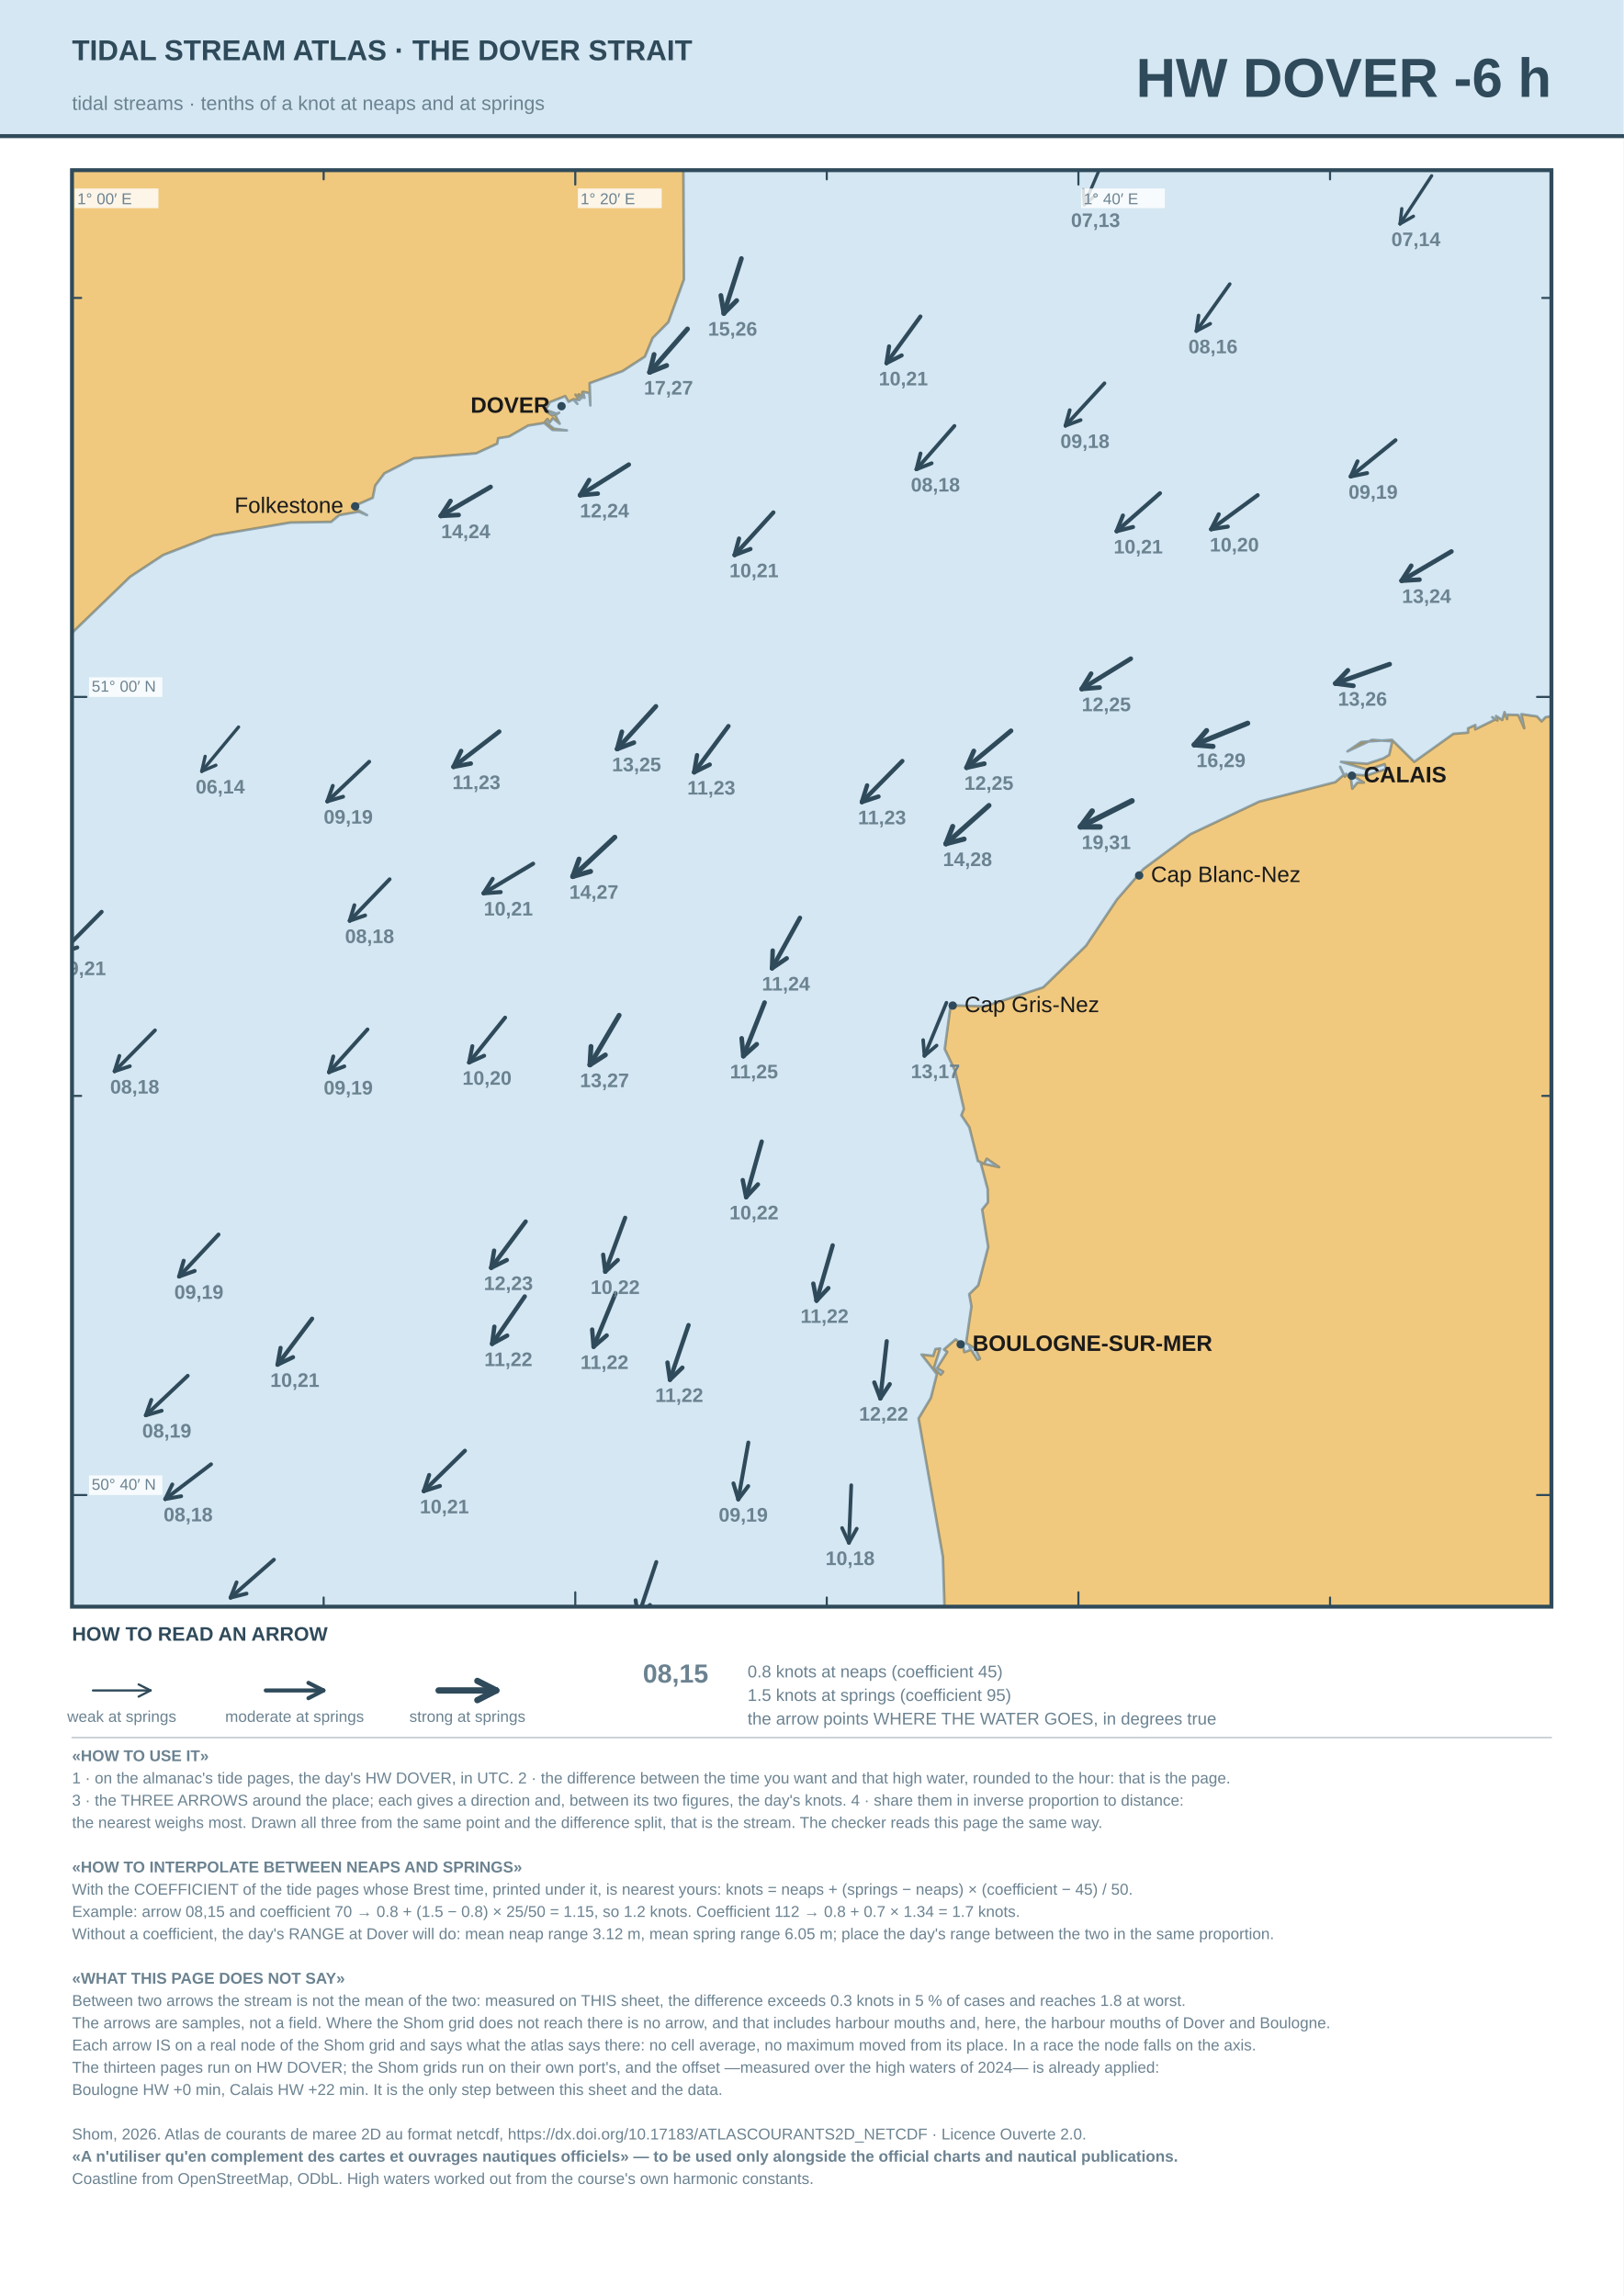
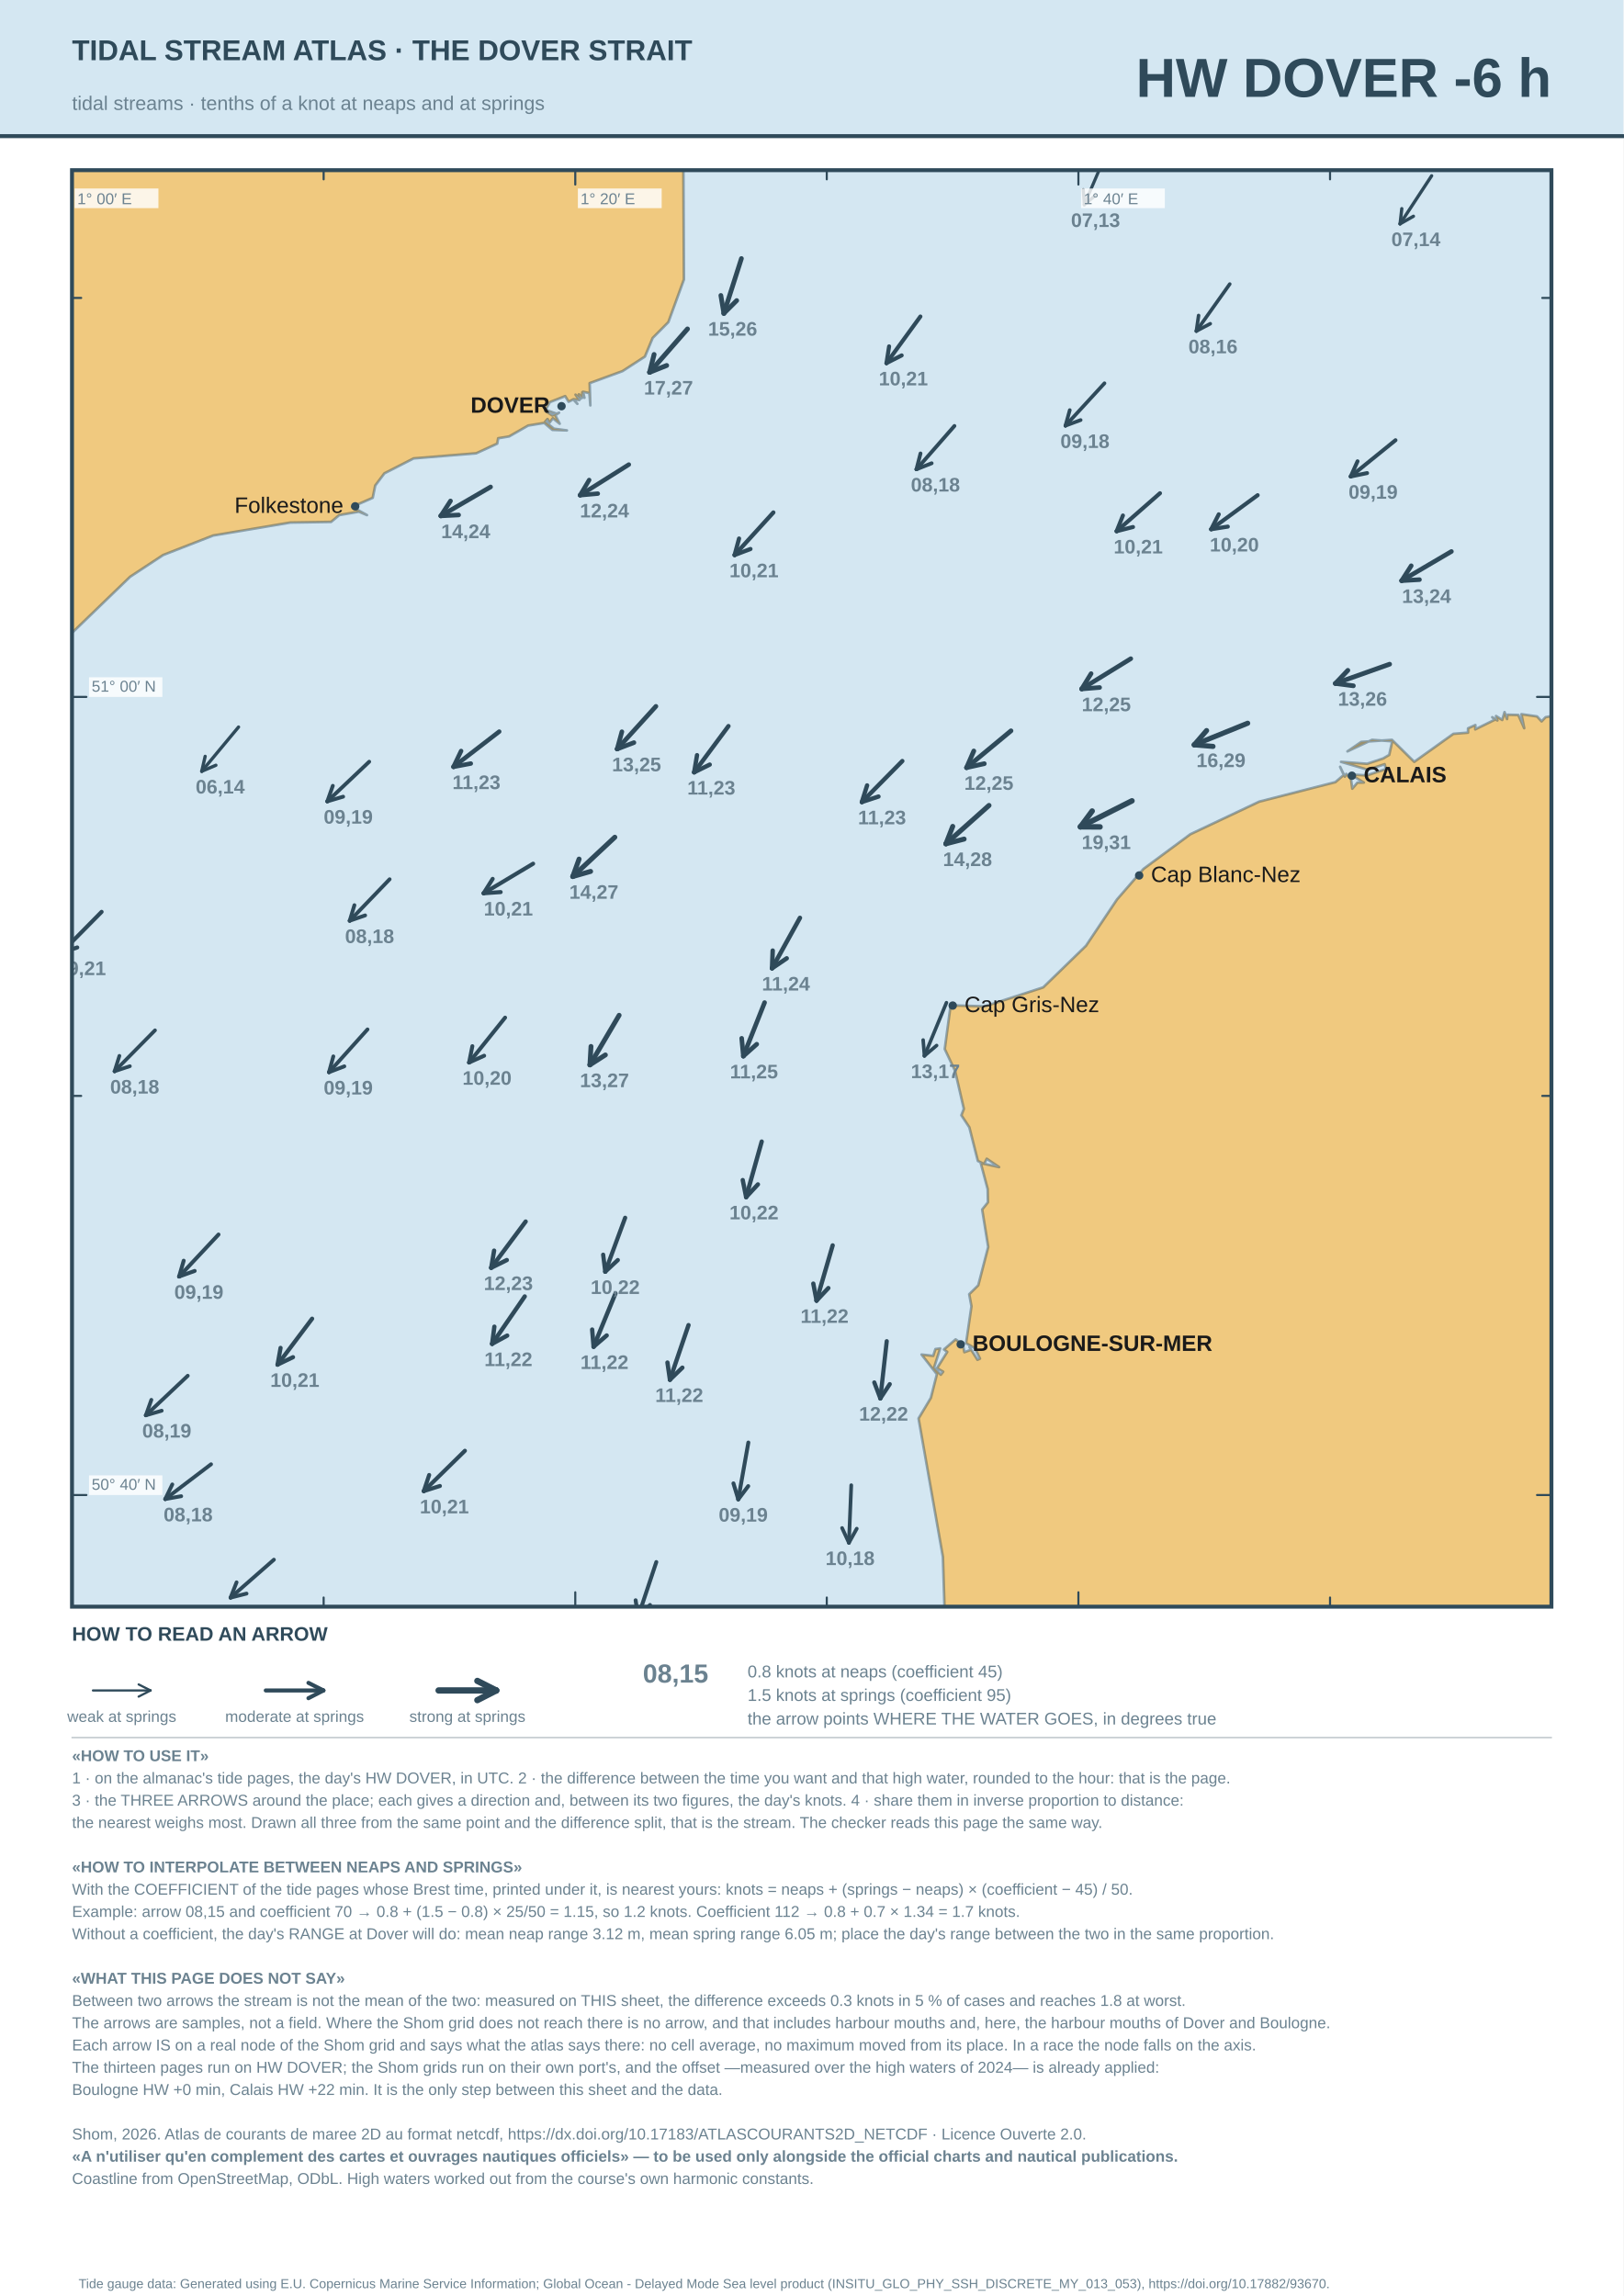
<svg xmlns="http://www.w3.org/2000/svg" width="1240" height="1754" viewBox="0 0 1240 1754">
  <rect x="0.0" y="0.0" width="1240.0" height="1754.0" fill="#FFFFFF" />
  <rect x="0.0" y="0.0" width="1240.0" height="104.0" fill="#D4E7F2" />
  <line x1="0.0" y1="104.0" x2="1240.0" y2="104.0" stroke="#2F4A5A" stroke-width="3.0" stroke-linecap="round" />
  <text x="55.0" y="46.0" font-family="Arial" font-size="22" fill="#2F4A5A" font-weight="bold">TIDAL STREAM ATLAS · THE DOVER STRAIT</text>
  <text x="55.0" y="84.0" font-family="Arial" font-size="15" fill="#6B8290">tidal streams · tenths of a knot at neaps and at springs</text>
  <text x="1185.0" y="74.0" font-family="Arial" font-size="42" fill="#2F4A5A" font-weight="bold" text-anchor="end">HW DOVER   -6 h</text>
  <g transform="translate(0.0,75.0)">
    <clipPath id="marco">
      <rect x="55.0" y="55.0" width="1130.0" height="1097.4" />
    </clipPath>
    <g clip-path="url(#marco)">
      <rect x="55.0" y="55.0" width="1130.0" height="1097.4" fill="#D4E7F2" />
      <polygon points="522.0,55.0 522.4,138.5 510.5,171.1 498.5,183.2 492.6,197.4 475.5,208.5 450.4,217.7 450.9,234.7 450.2,225.3 445.3,224.3 446.4,228.9 444.8,224.6 444.7,228.9 442.2,226.2 443.5,229.6 439.6,226.5 442.5,230.6 438.0,230.0 441.0,233.5 437.9,230.1 434.3,231.9 431.7,227.6 420.0,232.2 416.7,238.1 424.7,240.9 416.3,238.8 421.9,242.4 427.0,240.3 424.1,242.2 427.5,248.7 422.3,244.5 419.7,247.9 418.2,245.1 416.4,247.1 423.1,252.5 433.0,253.8 421.9,253.4 415.7,248.1 403.4,250.1 388.9,258.4 380.5,259.8 379.8,263.9 363.7,271.3 315.9,275.2 293.6,286.6 286.6,295.9 284.7,305.3 268.9,312.2 280.3,318.5 274.1,315.9 259.1,318.5 252.9,323.7 221.7,324.2 162.8,334.1 124.6,349.0 99.4,365.6 55.0,408.5 55.0,55.0" fill="#F0C97F" />
      <polygon points="721.4,1152.4 720.2,1114.4 701.6,1008.6 711.0,992.9 715.6,974.8 703.9,959.8 712.8,960.8 714.5,955.6 718.1,955.1 713.4,969.9 718.6,975.2 720.4,972.9 715.7,970.2 723.5,957.8 721.0,955.9 729.9,948.2 735.5,952.2 736.6,958.0 741.6,956.2 740.5,954.1 746.6,963.8 748.5,962.9 744.8,955.1 737.9,951.1 742.0,922.9 740.3,913.7 747.2,906.9 754.8,877.6 750.2,849.0 754.6,843.5 754.4,833.4 749.1,813.5 763.1,816.6 753.7,810.2 751.7,814.2 746.9,811.9 740.4,786.2 734.3,777.0 736.2,772.1 729.5,743.1 721.6,726.4 726.1,693.0 752.2,693.8 796.8,679.3 829.5,647.5 853.2,612.1 873.4,588.8 909.2,562.3 961.8,537.4 1020.0,522.5 1026.4,517.0 1023.6,510.8 1027.2,518.3 1028.3,516.2 1031.9,520.2 1032.9,527.5 1036.8,522.9 1041.7,522.8 1031.5,516.6 1043.9,517.4 1058.6,512.5 1057.6,508.8 1044.7,513.0 1024.3,507.0 1044.2,508.5 1056.5,504.4 1061.1,501.7 1063.4,491.3 1048.0,490.2 1029.2,499.0 1039.7,491.8 1063.2,490.2 1080.2,507.0 1110.1,485.6 1121.3,484.7 1121.3,481.4 1126.9,478.9 1126.8,482.2 1141.8,474.8 1139.8,472.9 1143.7,475.4 1142.7,472.0 1147.4,475.0 1149.2,469.0 1151.1,474.3 1151.4,471.0 1159.7,471.2 1164.2,481.3 1162.1,470.6 1174.0,472.3 1177.5,476.1 1180.5,472.9 1185.0,472.1 1185.0,1152.4" fill="#F0C97F" />
      <polygon points="522.0,55.0 522.4,138.5 510.5,171.1 498.5,183.2 492.6,197.4 475.5,208.5 450.4,217.7 450.9,234.7 450.2,225.3 445.3,224.3 446.4,228.9 444.8,224.6 444.7,228.9 442.2,226.2 443.5,229.6 439.6,226.5 442.5,230.6 438.0,230.0 441.0,233.5 437.9,230.1 434.3,231.9 431.7,227.6 420.0,232.2 416.7,238.1 424.7,240.9 416.3,238.8 421.9,242.4 427.0,240.3 424.1,242.2 427.5,248.7 422.3,244.5 419.7,247.9 418.2,245.1 416.4,247.1 423.1,252.5 433.0,253.8 421.9,253.4 415.7,248.1 403.4,250.1 388.9,258.4 380.5,259.8 379.8,263.9 363.7,271.3 315.9,275.2 293.6,286.6 286.6,295.9 284.7,305.3 268.9,312.2 280.3,318.5 274.1,315.9 259.1,318.5 252.9,323.7 221.7,324.2 162.8,334.1 124.6,349.0 99.4,365.6 55.0,408.5 55.0,55.0" fill="none" stroke="#2F4A5A" stroke-opacity="0.44" stroke-width="2" stroke-linecap="round" stroke-linejoin="round" />
      <polygon points="721.4,1152.4 720.2,1114.4 701.6,1008.6 711.0,992.9 715.6,974.8 703.9,959.8 712.8,960.8 714.5,955.6 718.1,955.1 713.4,969.9 718.6,975.2 720.4,972.9 715.7,970.2 723.5,957.8 721.0,955.9 729.9,948.2 735.5,952.2 736.6,958.0 741.6,956.2 740.5,954.1 746.6,963.8 748.5,962.9 744.8,955.1 737.9,951.1 742.0,922.9 740.3,913.7 747.2,906.9 754.8,877.6 750.2,849.0 754.6,843.5 754.4,833.4 749.1,813.5 763.1,816.6 753.7,810.2 751.7,814.2 746.9,811.9 740.4,786.2 734.3,777.0 736.2,772.1 729.5,743.1 721.6,726.4 726.1,693.0 752.2,693.8 796.8,679.3 829.5,647.5 853.2,612.1 873.4,588.8 909.2,562.3 961.8,537.4 1020.0,522.5 1026.4,517.0 1023.6,510.8 1027.2,518.3 1028.3,516.2 1031.9,520.2 1032.9,527.5 1036.8,522.9 1041.7,522.8 1031.5,516.6 1043.9,517.4 1058.6,512.5 1057.6,508.8 1044.7,513.0 1024.3,507.0 1044.2,508.5 1056.5,504.4 1061.1,501.7 1063.4,491.3 1048.0,490.2 1029.2,499.0 1039.7,491.8 1063.2,490.2 1080.2,507.0 1110.1,485.6 1121.3,484.7 1121.3,481.4 1126.9,478.9 1126.8,482.2 1141.8,474.8 1139.8,472.9 1143.7,475.4 1142.7,472.0 1147.4,475.0 1149.2,469.0 1151.1,474.3 1151.4,471.0 1159.7,471.2 1164.2,481.3 1162.1,470.6 1174.0,472.3 1177.5,476.1 1180.5,472.9 1185.0,472.1 1185.0,1152.4" fill="none" stroke="#2F4A5A" stroke-opacity="0.44" stroke-width="2" stroke-linecap="round" stroke-linejoin="round" />
      <circle cx="428.9" cy="235.3" r="3.2" fill="#2F4A5A" />
      <text x="419.9" y="240.3" font-family="Arial" font-size="17" fill="#1A1A1A" font-weight="bold" text-anchor="end">DOVER</text>
      <circle cx="271.3" cy="311.8" r="3.2" fill="#2F4A5A" />
      <text x="262.3" y="316.8" font-family="Arial" font-size="17" fill="#1A1A1A" text-anchor="end">Folkestone</text>
      <circle cx="733.8" cy="952.0" r="3.2" fill="#2F4A5A" />
      <text x="742.8" y="957.0" font-family="Arial" font-size="17" fill="#1A1A1A" font-weight="bold" text-anchor="start">BOULOGNE-SUR-MER</text>
      <circle cx="1032.6" cy="517.6" r="3.2" fill="#2F4A5A" />
      <text x="1041.6" y="522.6" font-family="Arial" font-size="17" fill="#1A1A1A" font-weight="bold" text-anchor="start">CALAIS</text>
      <circle cx="727.7" cy="693.2" r="3.2" fill="#2F4A5A" />
      <text x="736.7" y="698.2" font-family="Arial" font-size="17" fill="#1A1A1A" text-anchor="start">Cap Gris-Nez</text>
      <circle cx="870.1" cy="593.8" r="3.2" fill="#2F4A5A" />
      <text x="879.1" y="598.8" font-family="Arial" font-size="17" fill="#1A1A1A" text-anchor="start">Cap Blanc-Nez</text>
      <line x1="161.2" y1="1043.6" x2="126.2" y2="1070.2" stroke="#2F4A5A" stroke-width="2.9" stroke-linecap="round" />
      <line x1="126.2" y1="1070.2" x2="138.4" y2="1068.0" stroke="#2F4A5A" stroke-width="2.9" stroke-linecap="round" />
      <line x1="126.2" y1="1070.2" x2="131.6" y2="1059.0" stroke="#2F4A5A" stroke-width="2.9" stroke-linecap="round" />
      <text x="143.7" y="1087.2" font-family="Arial" font-size="15" fill="#6B8290" font-weight="bold" text-anchor="middle">08,18</text>
      <line x1="209.2" y1="1116.5" x2="176.1" y2="1145.5" stroke="#2F4A5A" stroke-width="2.9" stroke-linecap="round" />
      <line x1="176.1" y1="1145.5" x2="188.3" y2="1142.4" stroke="#2F4A5A" stroke-width="2.9" stroke-linecap="round" />
      <line x1="176.1" y1="1145.5" x2="180.7" y2="1133.8" stroke="#2F4A5A" stroke-width="2.9" stroke-linecap="round" />
      <text x="192.6" y="1162.5" font-family="Arial" font-size="15" fill="#6B8290" font-weight="bold" text-anchor="middle">09,19</text>
      <line x1="355.1" y1="1033.3" x2="323.7" y2="1064.1" stroke="#2F4A5A" stroke-width="3.1" stroke-linecap="round" />
      <line x1="323.7" y1="1064.1" x2="336.0" y2="1060.2" stroke="#2F4A5A" stroke-width="3.1" stroke-linecap="round" />
      <line x1="323.7" y1="1064.1" x2="327.8" y2="1051.8" stroke="#2F4A5A" stroke-width="3.1" stroke-linecap="round" />
      <text x="339.4" y="1081.1" font-family="Arial" font-size="15" fill="#6B8290" font-weight="bold" text-anchor="middle">10,21</text>
      <line x1="501.3" y1="1118.3" x2="487.4" y2="1160.1" stroke="#2F4A5A" stroke-width="3.0" stroke-linecap="round" />
      <line x1="487.4" y1="1160.1" x2="496.5" y2="1151.1" stroke="#2F4A5A" stroke-width="3.0" stroke-linecap="round" />
      <line x1="487.4" y1="1160.1" x2="485.5" y2="1147.5" stroke="#2F4A5A" stroke-width="3.0" stroke-linecap="round" />
      <text x="494.3" y="1177.1" font-family="Arial" font-size="15" fill="#6B8290" font-weight="bold" text-anchor="middle">10,20</text>
      <line x1="571.6" y1="1027.0" x2="563.9" y2="1070.4" stroke="#2F4A5A" stroke-width="3.0" stroke-linecap="round" />
      <line x1="563.9" y1="1070.4" x2="571.5" y2="1060.3" stroke="#2F4A5A" stroke-width="3.0" stroke-linecap="round" />
      <line x1="563.9" y1="1070.4" x2="560.2" y2="1058.2" stroke="#2F4A5A" stroke-width="3.0" stroke-linecap="round" />
      <text x="567.7" y="1087.4" font-family="Arial" font-size="15" fill="#6B8290" font-weight="bold" text-anchor="middle">09,19</text>
      <line x1="650.2" y1="1059.6" x2="648.4" y2="1103.6" stroke="#2F4A5A" stroke-width="2.8" stroke-linecap="round" />
      <line x1="648.4" y1="1103.6" x2="654.4" y2="1092.8" stroke="#2F4A5A" stroke-width="2.8" stroke-linecap="round" />
      <line x1="648.4" y1="1103.6" x2="643.2" y2="1092.3" stroke="#2F4A5A" stroke-width="2.8" stroke-linecap="round" />
      <text x="649.3" y="1120.6" font-family="Arial" font-size="15" fill="#6B8290" font-weight="bold" text-anchor="middle">10,18</text>
      <line x1="143.4" y1="976.0" x2="111.4" y2="1006.2" stroke="#2F4A5A" stroke-width="2.9" stroke-linecap="round" />
      <line x1="111.4" y1="1006.2" x2="123.5" y2="1002.7" stroke="#2F4A5A" stroke-width="2.9" stroke-linecap="round" />
      <line x1="111.4" y1="1006.2" x2="115.6" y2="994.4" stroke="#2F4A5A" stroke-width="2.9" stroke-linecap="round" />
      <text x="127.4" y="1023.2" font-family="Arial" font-size="15" fill="#6B8290" font-weight="bold" text-anchor="middle">08,19</text>
      <line x1="238.4" y1="932.4" x2="212.0" y2="967.5" stroke="#2F4A5A" stroke-width="3.2" stroke-linecap="round" />
      <line x1="212.0" y1="967.5" x2="223.8" y2="961.8" stroke="#2F4A5A" stroke-width="3.2" stroke-linecap="round" />
      <line x1="212.0" y1="967.5" x2="214.3" y2="954.7" stroke="#2F4A5A" stroke-width="3.2" stroke-linecap="round" />
      <text x="225.2" y="984.5" font-family="Arial" font-size="15" fill="#6B8290" font-weight="bold" text-anchor="middle">10,21</text>
      <line x1="400.8" y1="915.4" x2="375.9" y2="951.6" stroke="#2F4A5A" stroke-width="3.3" stroke-linecap="round" />
      <line x1="375.9" y1="951.6" x2="387.4" y2="945.3" stroke="#2F4A5A" stroke-width="3.3" stroke-linecap="round" />
      <line x1="375.9" y1="951.6" x2="377.6" y2="938.5" stroke="#2F4A5A" stroke-width="3.3" stroke-linecap="round" />
      <text x="388.3" y="968.6" font-family="Arial" font-size="15" fill="#6B8290" font-weight="bold" text-anchor="middle">11,22</text>
      <line x1="470.1" y1="913.1" x2="453.4" y2="953.8" stroke="#2F4A5A" stroke-width="3.3" stroke-linecap="round" />
      <line x1="453.4" y1="953.8" x2="463.4" y2="945.2" stroke="#2F4A5A" stroke-width="3.3" stroke-linecap="round" />
      <line x1="453.4" y1="953.8" x2="452.3" y2="940.7" stroke="#2F4A5A" stroke-width="3.3" stroke-linecap="round" />
      <text x="461.7" y="970.8" font-family="Arial" font-size="15" fill="#6B8290" font-weight="bold" text-anchor="middle">11,22</text>
      <line x1="525.9" y1="937.3" x2="511.7" y2="979.0" stroke="#2F4A5A" stroke-width="3.3" stroke-linecap="round" />
      <line x1="511.7" y1="979.0" x2="521.2" y2="969.8" stroke="#2F4A5A" stroke-width="3.3" stroke-linecap="round" />
      <line x1="511.7" y1="979.0" x2="509.8" y2="965.9" stroke="#2F4A5A" stroke-width="3.3" stroke-linecap="round" />
      <text x="518.8" y="996.0" font-family="Arial" font-size="15" fill="#6B8290" font-weight="bold" text-anchor="middle">11,22</text>
      <line x1="677.3" y1="949.6" x2="672.4" y2="993.3" stroke="#2F4A5A" stroke-width="3.2" stroke-linecap="round" />
      <line x1="672.4" y1="993.3" x2="679.6" y2="982.4" stroke="#2F4A5A" stroke-width="3.2" stroke-linecap="round" />
      <line x1="672.4" y1="993.3" x2="667.8" y2="981.1" stroke="#2F4A5A" stroke-width="3.2" stroke-linecap="round" />
      <text x="674.9" y="1010.3" font-family="Arial" font-size="15" fill="#6B8290" font-weight="bold" text-anchor="middle">12,22</text>
      <line x1="166.9" y1="868.1" x2="136.8" y2="900.2" stroke="#2F4A5A" stroke-width="3.0" stroke-linecap="round" />
      <line x1="136.8" y1="900.2" x2="148.7" y2="895.9" stroke="#2F4A5A" stroke-width="3.0" stroke-linecap="round" />
      <line x1="136.8" y1="900.2" x2="140.3" y2="888.1" stroke="#2F4A5A" stroke-width="3.0" stroke-linecap="round" />
      <text x="151.9" y="917.2" font-family="Arial" font-size="15" fill="#6B8290" font-weight="bold" text-anchor="middle">09,19</text>
      <line x1="401.5" y1="858.2" x2="375.2" y2="893.5" stroke="#2F4A5A" stroke-width="3.3" stroke-linecap="round" />
      <line x1="375.2" y1="893.5" x2="387.1" y2="887.6" stroke="#2F4A5A" stroke-width="3.3" stroke-linecap="round" />
      <line x1="375.2" y1="893.5" x2="377.4" y2="880.4" stroke="#2F4A5A" stroke-width="3.3" stroke-linecap="round" />
      <text x="388.3" y="910.5" font-family="Arial" font-size="15" fill="#6B8290" font-weight="bold" text-anchor="middle">12,23</text>
      <line x1="477.5" y1="855.3" x2="462.3" y2="896.5" stroke="#2F4A5A" stroke-width="3.2" stroke-linecap="round" />
      <line x1="462.3" y1="896.5" x2="471.9" y2="887.6" stroke="#2F4A5A" stroke-width="3.2" stroke-linecap="round" />
      <line x1="462.3" y1="896.5" x2="460.7" y2="883.5" stroke="#2F4A5A" stroke-width="3.2" stroke-linecap="round" />
      <text x="469.9" y="913.5" font-family="Arial" font-size="15" fill="#6B8290" font-weight="bold" text-anchor="middle">10,22</text>
      <line x1="581.8" y1="797.1" x2="569.9" y2="839.5" stroke="#2F4A5A" stroke-width="3.3" stroke-linecap="round" />
      <line x1="569.9" y1="839.5" x2="578.9" y2="829.8" stroke="#2F4A5A" stroke-width="3.3" stroke-linecap="round" />
      <line x1="569.9" y1="839.5" x2="567.3" y2="826.5" stroke="#2F4A5A" stroke-width="3.3" stroke-linecap="round" />
      <text x="575.9" y="856.5" font-family="Arial" font-size="15" fill="#6B8290" font-weight="bold" text-anchor="middle">10,22</text>
      <line x1="636.0" y1="876.4" x2="623.7" y2="918.6" stroke="#2F4A5A" stroke-width="3.3" stroke-linecap="round" />
      <line x1="623.7" y1="918.6" x2="632.7" y2="909.0" stroke="#2F4A5A" stroke-width="3.3" stroke-linecap="round" />
      <line x1="623.7" y1="918.6" x2="621.2" y2="905.6" stroke="#2F4A5A" stroke-width="3.3" stroke-linecap="round" />
      <text x="629.8" y="935.6" font-family="Arial" font-size="15" fill="#6B8290" font-weight="bold" text-anchor="middle">11,22</text>
      <line x1="118.4" y1="712.1" x2="87.5" y2="743.4" stroke="#2F4A5A" stroke-width="2.8" stroke-linecap="round" />
      <line x1="87.5" y1="743.4" x2="99.2" y2="739.5" stroke="#2F4A5A" stroke-width="2.8" stroke-linecap="round" />
      <line x1="87.5" y1="743.4" x2="91.2" y2="731.6" stroke="#2F4A5A" stroke-width="2.8" stroke-linecap="round" />
      <text x="102.9" y="760.4" font-family="Arial" font-size="15" fill="#6B8290" font-weight="bold" text-anchor="middle">08,18</text>
      <line x1="280.7" y1="711.4" x2="251.3" y2="744.1" stroke="#2F4A5A" stroke-width="2.9" stroke-linecap="round" />
      <line x1="251.3" y1="744.1" x2="263.0" y2="739.6" stroke="#2F4A5A" stroke-width="2.9" stroke-linecap="round" />
      <line x1="251.3" y1="744.1" x2="254.6" y2="732.0" stroke="#2F4A5A" stroke-width="2.9" stroke-linecap="round" />
      <text x="266.0" y="761.1" font-family="Arial" font-size="15" fill="#6B8290" font-weight="bold" text-anchor="middle">09,19</text>
      <line x1="385.8" y1="702.4" x2="358.3" y2="736.7" stroke="#2F4A5A" stroke-width="3.0" stroke-linecap="round" />
      <line x1="358.3" y1="736.7" x2="369.8" y2="731.5" stroke="#2F4A5A" stroke-width="3.0" stroke-linecap="round" />
      <line x1="358.3" y1="736.7" x2="360.8" y2="724.2" stroke="#2F4A5A" stroke-width="3.0" stroke-linecap="round" />
      <text x="372.0" y="753.7" font-family="Arial" font-size="15" fill="#6B8290" font-weight="bold" text-anchor="middle">10,20</text>
      <line x1="472.9" y1="700.6" x2="450.6" y2="738.5" stroke="#2F4A5A" stroke-width="3.7" stroke-linecap="round" />
      <line x1="450.6" y1="738.5" x2="462.4" y2="730.9" stroke="#2F4A5A" stroke-width="3.7" stroke-linecap="round" />
      <line x1="450.6" y1="738.5" x2="451.4" y2="724.4" stroke="#2F4A5A" stroke-width="3.7" stroke-linecap="round" />
      <text x="461.7" y="755.5" font-family="Arial" font-size="15" fill="#6B8290" font-weight="bold" text-anchor="middle">13,27</text>
      <line x1="584.0" y1="690.9" x2="567.8" y2="731.8" stroke="#2F4A5A" stroke-width="3.5" stroke-linecap="round" />
      <line x1="567.8" y1="731.8" x2="578.0" y2="722.7" stroke="#2F4A5A" stroke-width="3.5" stroke-linecap="round" />
      <line x1="567.8" y1="731.8" x2="566.5" y2="718.2" stroke="#2F4A5A" stroke-width="3.5" stroke-linecap="round" />
      <text x="575.9" y="748.8" font-family="Arial" font-size="15" fill="#6B8290" font-weight="bold" text-anchor="middle">11,25</text>
      <line x1="722.9" y1="691.0" x2="706.1" y2="731.6" stroke="#2F4A5A" stroke-width="2.7" stroke-linecap="round" />
      <line x1="706.1" y1="731.6" x2="715.4" y2="723.7" stroke="#2F4A5A" stroke-width="2.7" stroke-linecap="round" />
      <line x1="706.1" y1="731.6" x2="705.1" y2="719.5" stroke="#2F4A5A" stroke-width="2.7" stroke-linecap="round" />
      <text x="714.5" y="748.6" font-family="Arial" font-size="15" fill="#6B8290" font-weight="bold" text-anchor="middle">13,17</text>
      <line x1="77.6" y1="621.6" x2="46.7" y2="652.9" stroke="#2F4A5A" stroke-width="3.1" stroke-linecap="round" />
      <line x1="46.7" y1="652.9" x2="59.0" y2="648.8" stroke="#2F4A5A" stroke-width="3.1" stroke-linecap="round" />
      <line x1="46.7" y1="652.9" x2="50.6" y2="640.5" stroke="#2F4A5A" stroke-width="3.1" stroke-linecap="round" />
      <text x="62.2" y="669.9" font-family="Arial" font-size="15" fill="#6B8290" font-weight="bold" text-anchor="middle">09,21</text>
      <line x1="297.6" y1="596.7" x2="267.1" y2="628.4" stroke="#2F4A5A" stroke-width="2.9" stroke-linecap="round" />
      <line x1="267.1" y1="628.4" x2="278.9" y2="624.3" stroke="#2F4A5A" stroke-width="2.9" stroke-linecap="round" />
      <line x1="267.1" y1="628.4" x2="270.7" y2="616.5" stroke="#2F4A5A" stroke-width="2.9" stroke-linecap="round" />
      <text x="282.3" y="645.4" font-family="Arial" font-size="15" fill="#6B8290" font-weight="bold" text-anchor="middle">08,18</text>
      <line x1="407.2" y1="584.8" x2="369.4" y2="607.4" stroke="#2F4A5A" stroke-width="3.1" stroke-linecap="round" />
      <line x1="369.4" y1="607.4" x2="382.4" y2="606.5" stroke="#2F4A5A" stroke-width="3.1" stroke-linecap="round" />
      <line x1="369.4" y1="607.4" x2="376.3" y2="596.4" stroke="#2F4A5A" stroke-width="3.1" stroke-linecap="round" />
      <text x="388.3" y="624.4" font-family="Arial" font-size="15" fill="#6B8290" font-weight="bold" text-anchor="middle">10,21</text>
      <line x1="611.0" y1="626.2" x2="589.7" y2="664.7" stroke="#2F4A5A" stroke-width="3.4" stroke-linecap="round" />
      <line x1="589.7" y1="664.7" x2="600.9" y2="657.1" stroke="#2F4A5A" stroke-width="3.4" stroke-linecap="round" />
      <line x1="589.7" y1="664.7" x2="590.2" y2="651.2" stroke="#2F4A5A" stroke-width="3.4" stroke-linecap="round" />
      <text x="600.3" y="681.7" font-family="Arial" font-size="15" fill="#6B8290" font-weight="bold" text-anchor="middle">11,24</text>
      <line x1="282.0" y1="506.9" x2="250.0" y2="537.2" stroke="#2F4A5A" stroke-width="2.9" stroke-linecap="round" />
      <line x1="250.0" y1="537.2" x2="262.1" y2="533.6" stroke="#2F4A5A" stroke-width="2.9" stroke-linecap="round" />
      <line x1="250.0" y1="537.2" x2="254.2" y2="525.3" stroke="#2F4A5A" stroke-width="2.9" stroke-linecap="round" />
      <text x="266.0" y="554.2" font-family="Arial" font-size="15" fill="#6B8290" font-weight="bold" text-anchor="middle">09,19</text>
      <line x1="469.6" y1="564.6" x2="437.5" y2="594.6" stroke="#2F4A5A" stroke-width="3.8" stroke-linecap="round" />
      <line x1="437.5" y1="594.6" x2="451.1" y2="590.7" stroke="#2F4A5A" stroke-width="3.8" stroke-linecap="round" />
      <line x1="437.5" y1="594.6" x2="442.3" y2="581.3" stroke="#2F4A5A" stroke-width="3.8" stroke-linecap="round" />
      <text x="453.6" y="611.6" font-family="Arial" font-size="15" fill="#6B8290" font-weight="bold" text-anchor="middle">14,27</text>
      <line x1="689.2" y1="506.4" x2="658.3" y2="537.7" stroke="#2F4A5A" stroke-width="3.3" stroke-linecap="round" />
      <line x1="658.3" y1="537.7" x2="671.0" y2="533.5" stroke="#2F4A5A" stroke-width="3.3" stroke-linecap="round" />
      <line x1="658.3" y1="537.7" x2="662.3" y2="525.0" stroke="#2F4A5A" stroke-width="3.3" stroke-linecap="round" />
      <text x="673.7" y="554.7" font-family="Arial" font-size="15" fill="#6B8290" font-weight="bold" text-anchor="middle">11,23</text>
      <line x1="755.4" y1="540.3" x2="722.5" y2="569.6" stroke="#2F4A5A" stroke-width="3.8" stroke-linecap="round" />
      <line x1="722.5" y1="569.6" x2="736.4" y2="566.0" stroke="#2F4A5A" stroke-width="3.8" stroke-linecap="round" />
      <line x1="722.5" y1="569.6" x2="727.7" y2="556.3" stroke="#2F4A5A" stroke-width="3.8" stroke-linecap="round" />
      <text x="739.0" y="586.6" font-family="Arial" font-size="15" fill="#6B8290" font-weight="bold" text-anchor="middle">14,28</text>
      <line x1="864.6" y1="536.8" x2="825.3" y2="556.6" stroke="#2F4A5A" stroke-width="4.2" stroke-linecap="round" />
      <line x1="825.3" y1="556.6" x2="840.2" y2="556.7" stroke="#2F4A5A" stroke-width="4.2" stroke-linecap="round" />
      <line x1="825.3" y1="556.6" x2="834.2" y2="544.6" stroke="#2F4A5A" stroke-width="4.2" stroke-linecap="round" />
      <text x="845.0" y="573.6" font-family="Arial" font-size="15" fill="#6B8290" font-weight="bold" text-anchor="middle">19,31</text>
      <line x1="182.2" y1="480.4" x2="154.1" y2="514.2" stroke="#2F4A5A" stroke-width="2.5" stroke-linecap="round" />
      <line x1="154.1" y1="514.2" x2="164.9" y2="509.6" stroke="#2F4A5A" stroke-width="2.5" stroke-linecap="round" />
      <line x1="154.1" y1="514.2" x2="156.7" y2="502.8" stroke="#2F4A5A" stroke-width="2.5" stroke-linecap="round" />
      <text x="168.2" y="531.2" font-family="Arial" font-size="15" fill="#6B8290" font-weight="bold" text-anchor="middle">06,14</text>
      <line x1="381.3" y1="483.9" x2="346.4" y2="510.8" stroke="#2F4A5A" stroke-width="3.4" stroke-linecap="round" />
      <line x1="346.4" y1="510.8" x2="359.6" y2="508.3" stroke="#2F4A5A" stroke-width="3.4" stroke-linecap="round" />
      <line x1="346.4" y1="510.8" x2="352.2" y2="498.7" stroke="#2F4A5A" stroke-width="3.4" stroke-linecap="round" />
      <text x="363.9" y="527.8" font-family="Arial" font-size="15" fill="#6B8290" font-weight="bold" text-anchor="middle">11,23</text>
      <line x1="501.0" y1="464.6" x2="471.4" y2="497.2" stroke="#2F4A5A" stroke-width="3.5" stroke-linecap="round" />
      <line x1="471.4" y1="497.2" x2="484.2" y2="492.3" stroke="#2F4A5A" stroke-width="3.5" stroke-linecap="round" />
      <line x1="471.4" y1="497.2" x2="475.0" y2="484.0" stroke="#2F4A5A" stroke-width="3.5" stroke-linecap="round" />
      <text x="486.2" y="514.2" font-family="Arial" font-size="15" fill="#6B8290" font-weight="bold" text-anchor="middle">13,25</text>
      <line x1="556.4" y1="479.7" x2="530.2" y2="515.0" stroke="#2F4A5A" stroke-width="3.3" stroke-linecap="round" />
      <line x1="530.2" y1="515.0" x2="542.1" y2="509.1" stroke="#2F4A5A" stroke-width="3.3" stroke-linecap="round" />
      <line x1="530.2" y1="515.0" x2="532.4" y2="501.9" stroke="#2F4A5A" stroke-width="3.3" stroke-linecap="round" />
      <text x="543.3" y="532.0" font-family="Arial" font-size="15" fill="#6B8290" font-weight="bold" text-anchor="middle">11,23</text>
      <line x1="772.2" y1="483.3" x2="738.3" y2="511.4" stroke="#2F4A5A" stroke-width="3.6" stroke-linecap="round" />
      <line x1="738.3" y1="511.4" x2="751.8" y2="508.4" stroke="#2F4A5A" stroke-width="3.6" stroke-linecap="round" />
      <line x1="738.3" y1="511.4" x2="743.8" y2="498.7" stroke="#2F4A5A" stroke-width="3.6" stroke-linecap="round" />
      <text x="755.3" y="528.4" font-family="Arial" font-size="15" fill="#6B8290" font-weight="bold" text-anchor="middle">12,25</text>
      <line x1="863.7" y1="428.2" x2="826.2" y2="451.3" stroke="#2F4A5A" stroke-width="3.5" stroke-linecap="round" />
      <line x1="826.2" y1="451.3" x2="839.9" y2="450.2" stroke="#2F4A5A" stroke-width="3.5" stroke-linecap="round" />
      <line x1="826.2" y1="451.3" x2="833.4" y2="439.6" stroke="#2F4A5A" stroke-width="3.5" stroke-linecap="round" />
      <text x="845.0" y="468.3" font-family="Arial" font-size="15" fill="#6B8290" font-weight="bold" text-anchor="middle">12,25</text>
      <line x1="953.0" y1="477.5" x2="912.2" y2="494.0" stroke="#2F4A5A" stroke-width="3.9" stroke-linecap="round" />
      <line x1="912.2" y1="494.0" x2="926.5" y2="495.2" stroke="#2F4A5A" stroke-width="3.9" stroke-linecap="round" />
      <line x1="912.2" y1="494.0" x2="921.6" y2="483.1" stroke="#2F4A5A" stroke-width="3.9" stroke-linecap="round" />
      <text x="932.6" y="511.0" font-family="Arial" font-size="15" fill="#6B8290" font-weight="bold" text-anchor="middle">16,29</text>
      <line x1="1061.4" y1="432.4" x2="1020.0" y2="447.1" stroke="#2F4A5A" stroke-width="3.6" stroke-linecap="round" />
      <line x1="1020.0" y1="447.1" x2="1033.7" y2="448.9" stroke="#2F4A5A" stroke-width="3.6" stroke-linecap="round" />
      <line x1="1020.0" y1="447.1" x2="1029.5" y2="437.1" stroke="#2F4A5A" stroke-width="3.6" stroke-linecap="round" />
      <text x="1040.7" y="464.1" font-family="Arial" font-size="15" fill="#6B8290" font-weight="bold" text-anchor="middle">13,26</text>
      <line x1="374.7" y1="297.0" x2="336.7" y2="319.1" stroke="#2F4A5A" stroke-width="3.5" stroke-linecap="round" />
      <line x1="336.7" y1="319.1" x2="350.3" y2="318.4" stroke="#2F4A5A" stroke-width="3.5" stroke-linecap="round" />
      <line x1="336.7" y1="319.1" x2="344.1" y2="307.7" stroke="#2F4A5A" stroke-width="3.5" stroke-linecap="round" />
      <text x="355.7" y="336.1" font-family="Arial" font-size="15" fill="#6B8290" font-weight="bold" text-anchor="middle">14,24</text>
      <line x1="480.3" y1="279.9" x2="443.1" y2="303.3" stroke="#2F4A5A" stroke-width="3.4" stroke-linecap="round" />
      <line x1="443.1" y1="303.3" x2="456.6" y2="302.1" stroke="#2F4A5A" stroke-width="3.4" stroke-linecap="round" />
      <line x1="443.1" y1="303.3" x2="450.0" y2="291.7" stroke="#2F4A5A" stroke-width="3.4" stroke-linecap="round" />
      <text x="461.7" y="320.3" font-family="Arial" font-size="15" fill="#6B8290" font-weight="bold" text-anchor="middle">12,24</text>
      <line x1="590.7" y1="316.5" x2="561.1" y2="349.0" stroke="#2F4A5A" stroke-width="3.2" stroke-linecap="round" />
      <line x1="561.1" y1="349.0" x2="573.2" y2="344.4" stroke="#2F4A5A" stroke-width="3.2" stroke-linecap="round" />
      <line x1="561.1" y1="349.0" x2="564.5" y2="336.4" stroke="#2F4A5A" stroke-width="3.2" stroke-linecap="round" />
      <text x="575.9" y="366.0" font-family="Arial" font-size="15" fill="#6B8290" font-weight="bold" text-anchor="middle">10,21</text>
      <line x1="729.0" y1="250.4" x2="700.0" y2="283.5" stroke="#2F4A5A" stroke-width="2.9" stroke-linecap="round" />
      <line x1="700.0" y1="283.5" x2="711.6" y2="278.9" stroke="#2F4A5A" stroke-width="2.9" stroke-linecap="round" />
      <line x1="700.0" y1="283.5" x2="703.1" y2="271.4" stroke="#2F4A5A" stroke-width="2.9" stroke-linecap="round" />
      <text x="714.5" y="300.5" font-family="Arial" font-size="15" fill="#6B8290" font-weight="bold" text-anchor="middle">08,18</text>
      <line x1="886.0" y1="301.8" x2="852.9" y2="330.8" stroke="#2F4A5A" stroke-width="3.1" stroke-linecap="round" />
      <line x1="852.9" y1="330.8" x2="865.4" y2="327.6" stroke="#2F4A5A" stroke-width="3.1" stroke-linecap="round" />
      <line x1="852.9" y1="330.8" x2="857.7" y2="318.8" stroke="#2F4A5A" stroke-width="3.1" stroke-linecap="round" />
      <text x="869.4" y="347.8" font-family="Arial" font-size="15" fill="#6B8290" font-weight="bold" text-anchor="middle">10,21</text>
      <line x1="960.6" y1="303.3" x2="925.1" y2="329.3" stroke="#2F4A5A" stroke-width="3.1" stroke-linecap="round" />
      <line x1="925.1" y1="329.3" x2="937.8" y2="327.3" stroke="#2F4A5A" stroke-width="3.1" stroke-linecap="round" />
      <line x1="925.1" y1="329.3" x2="930.9" y2="317.9" stroke="#2F4A5A" stroke-width="3.1" stroke-linecap="round" />
      <text x="942.8" y="346.3" font-family="Arial" font-size="15" fill="#6B8290" font-weight="bold" text-anchor="middle">10,20</text>
      <line x1="1108.6" y1="346.3" x2="1070.6" y2="368.6" stroke="#2F4A5A" stroke-width="3.5" stroke-linecap="round" />
      <line x1="1070.6" y1="368.6" x2="1084.2" y2="367.8" stroke="#2F4A5A" stroke-width="3.5" stroke-linecap="round" />
      <line x1="1070.6" y1="368.6" x2="1077.9" y2="357.2" stroke="#2F4A5A" stroke-width="3.5" stroke-linecap="round" />
      <text x="1089.6" y="385.6" font-family="Arial" font-size="15" fill="#6B8290" font-weight="bold" text-anchor="middle">13,24</text>
      <line x1="525.1" y1="176.3" x2="496.2" y2="209.4" stroke="#2F4A5A" stroke-width="3.7" stroke-linecap="round" />
      <line x1="496.2" y1="209.4" x2="509.2" y2="204.2" stroke="#2F4A5A" stroke-width="3.7" stroke-linecap="round" />
      <line x1="496.2" y1="209.4" x2="499.6" y2="195.8" stroke="#2F4A5A" stroke-width="3.7" stroke-linecap="round" />
      <text x="510.6" y="226.4" font-family="Arial" font-size="15" fill="#6B8290" font-weight="bold" text-anchor="middle">17,27</text>
      <line x1="703.0" y1="166.8" x2="677.1" y2="202.4" stroke="#2F4A5A" stroke-width="3.1" stroke-linecap="round" />
      <line x1="677.1" y1="202.4" x2="688.7" y2="196.5" stroke="#2F4A5A" stroke-width="3.1" stroke-linecap="round" />
      <line x1="677.1" y1="202.4" x2="679.1" y2="189.6" stroke="#2F4A5A" stroke-width="3.1" stroke-linecap="round" />
      <text x="690.0" y="219.4" font-family="Arial" font-size="15" fill="#6B8290" font-weight="bold" text-anchor="middle">10,21</text>
      <line x1="843.6" y1="217.8" x2="813.8" y2="250.2" stroke="#2F4A5A" stroke-width="2.8" stroke-linecap="round" />
      <line x1="813.8" y1="250.2" x2="825.4" y2="245.9" stroke="#2F4A5A" stroke-width="2.8" stroke-linecap="round" />
      <line x1="813.8" y1="250.2" x2="817.1" y2="238.3" stroke="#2F4A5A" stroke-width="2.8" stroke-linecap="round" />
      <text x="828.7" y="267.2" font-family="Arial" font-size="15" fill="#6B8290" font-weight="bold" text-anchor="middle">09,18</text>
      <line x1="939.3" y1="142.0" x2="913.8" y2="177.9" stroke="#2F4A5A" stroke-width="2.7" stroke-linecap="round" />
      <line x1="913.8" y1="177.9" x2="924.4" y2="172.3" stroke="#2F4A5A" stroke-width="2.7" stroke-linecap="round" />
      <line x1="913.8" y1="177.9" x2="915.5" y2="166.0" stroke="#2F4A5A" stroke-width="2.7" stroke-linecap="round" />
      <text x="926.5" y="194.9" font-family="Arial" font-size="15" fill="#6B8290" font-weight="bold" text-anchor="middle">08,16</text>
      <line x1="1065.9" y1="261.3" x2="1031.7" y2="289.0" stroke="#2F4A5A" stroke-width="3.0" stroke-linecap="round" />
      <line x1="1031.7" y1="289.0" x2="1044.2" y2="286.4" stroke="#2F4A5A" stroke-width="3.0" stroke-linecap="round" />
      <line x1="1031.7" y1="289.0" x2="1036.9" y2="277.4" stroke="#2F4A5A" stroke-width="3.0" stroke-linecap="round" />
      <text x="1048.8" y="306.0" font-family="Arial" font-size="15" fill="#6B8290" font-weight="bold" text-anchor="middle">09,19</text>
      <line x1="566.3" y1="122.5" x2="552.9" y2="164.4" stroke="#2F4A5A" stroke-width="3.6" stroke-linecap="round" />
      <line x1="552.9" y1="164.4" x2="562.7" y2="154.6" stroke="#2F4A5A" stroke-width="3.6" stroke-linecap="round" />
      <line x1="552.9" y1="164.4" x2="550.6" y2="150.7" stroke="#2F4A5A" stroke-width="3.6" stroke-linecap="round" />
      <text x="559.6" y="181.4" font-family="Arial" font-size="15" fill="#6B8290" font-weight="bold" text-anchor="middle">15,26</text>
      <line x1="845.5" y1="41.0" x2="828.2" y2="81.4" stroke="#2F4A5A" stroke-width="2.4" stroke-linecap="round" />
      <line x1="828.2" y1="81.4" x2="837.0" y2="74.0" stroke="#2F4A5A" stroke-width="2.4" stroke-linecap="round" />
      <line x1="828.2" y1="81.4" x2="827.4" y2="69.9" stroke="#2F4A5A" stroke-width="2.4" stroke-linecap="round" />
      <text x="836.8" y="98.4" font-family="Arial" font-size="15" fill="#6B8290" font-weight="bold" text-anchor="middle">07,13</text>
      <line x1="1093.5" y1="59.3" x2="1069.4" y2="96.0" stroke="#2F4A5A" stroke-width="2.5" stroke-linecap="round" />
      <line x1="1069.4" y1="96.0" x2="1079.6" y2="90.2" stroke="#2F4A5A" stroke-width="2.5" stroke-linecap="round" />
      <line x1="1069.4" y1="96.0" x2="1070.7" y2="84.4" stroke="#2F4A5A" stroke-width="2.5" stroke-linecap="round" />
      <text x="1081.5" y="113.0" font-family="Arial" font-size="15" fill="#6B8290" font-weight="bold" text-anchor="middle">07,14</text>
    </g>
    <rect x="55.0" y="55.0" width="1130.0" height="1097.4" fill="none" stroke="#2F4A5A" stroke-width="3" />
    <line x1="55.0" y1="1067.1" x2="66.0" y2="1067.1" stroke="#2F4A5A" stroke-width="1.6" stroke-linecap="round" />
    <line x1="1174.0" y1="1067.1" x2="1185.0" y2="1067.1" stroke="#2F4A5A" stroke-width="1.6" stroke-linecap="round" />
    <rect x="68.0" y="1052.1" width="56.0" height="15.0" fill="#FFFFFF" opacity="0.82" />
    <text x="70.0" y="1063.1" font-family="Arial" font-size="12" fill="#6B8290">50° 40′ N</text>
    <line x1="55.0" y1="762.2" x2="62.0" y2="762.2" stroke="#2F4A5A" stroke-width="1.6" stroke-linecap="round" />
    <line x1="1178.0" y1="762.2" x2="1185.0" y2="762.2" stroke="#2F4A5A" stroke-width="1.6" stroke-linecap="round" />
    <line x1="55.0" y1="457.4" x2="66.0" y2="457.4" stroke="#2F4A5A" stroke-width="1.6" stroke-linecap="round" />
    <line x1="1174.0" y1="457.4" x2="1185.0" y2="457.4" stroke="#2F4A5A" stroke-width="1.6" stroke-linecap="round" />
    <rect x="68.0" y="442.4" width="56.0" height="15.0" fill="#FFFFFF" opacity="0.82" />
    <text x="70.0" y="453.4" font-family="Arial" font-size="12" fill="#6B8290">51° 00′ N</text>
    <line x1="55.0" y1="152.6" x2="62.0" y2="152.6" stroke="#2F4A5A" stroke-width="1.6" stroke-linecap="round" />
    <line x1="1178.0" y1="152.6" x2="1185.0" y2="152.6" stroke="#2F4A5A" stroke-width="1.6" stroke-linecap="round" />
    <line x1="55.0" y1="55.0" x2="55.0" y2="66.0" stroke="#2F4A5A" stroke-width="1.6" stroke-linecap="round" />
    <line x1="55.0" y1="1141.4" x2="55.0" y2="1152.4" stroke="#2F4A5A" stroke-width="1.6" stroke-linecap="round" />
    <rect x="57.0" y="69.0" width="64.0" height="15.0" fill="#FFFFFF" opacity="0.82" />
    <text x="59.0" y="81.0" font-family="Arial" font-size="12" fill="#6B8290">1° 00′ E</text>
    <line x1="247.2" y1="55.0" x2="247.2" y2="62.0" stroke="#2F4A5A" stroke-width="1.6" stroke-linecap="round" />
    <line x1="247.2" y1="1145.4" x2="247.2" y2="1152.4" stroke="#2F4A5A" stroke-width="1.6" stroke-linecap="round" />
    <line x1="439.4" y1="55.0" x2="439.4" y2="66.0" stroke="#2F4A5A" stroke-width="1.6" stroke-linecap="round" />
    <line x1="439.4" y1="1141.4" x2="439.4" y2="1152.4" stroke="#2F4A5A" stroke-width="1.6" stroke-linecap="round" />
    <rect x="441.4" y="69.0" width="64.0" height="15.0" fill="#FFFFFF" opacity="0.82" />
    <text x="443.4" y="81.0" font-family="Arial" font-size="12" fill="#6B8290">1° 20′ E</text>
    <line x1="631.5" y1="55.0" x2="631.5" y2="62.0" stroke="#2F4A5A" stroke-width="1.6" stroke-linecap="round" />
    <line x1="631.5" y1="1145.4" x2="631.5" y2="1152.4" stroke="#2F4A5A" stroke-width="1.6" stroke-linecap="round" />
    <line x1="823.7" y1="55.0" x2="823.7" y2="66.0" stroke="#2F4A5A" stroke-width="1.6" stroke-linecap="round" />
    <line x1="823.7" y1="1141.4" x2="823.7" y2="1152.4" stroke="#2F4A5A" stroke-width="1.6" stroke-linecap="round" />
    <rect x="825.7" y="69.0" width="64.0" height="15.0" fill="#FFFFFF" opacity="0.82" />
    <text x="827.7" y="81.0" font-family="Arial" font-size="12" fill="#6B8290">1° 40′ E</text>
    <line x1="1015.9" y1="55.0" x2="1015.9" y2="62.0" stroke="#2F4A5A" stroke-width="1.6" stroke-linecap="round" />
    <line x1="1015.9" y1="1145.4" x2="1015.9" y2="1152.4" stroke="#2F4A5A" stroke-width="1.6" stroke-linecap="round" />
  </g>
  <text x="55.0" y="1253.4" font-family="Arial" font-size="15" fill="#2F4A5A" font-weight="bold">HOW TO READ AN ARROW</text>
  <line x1="71.0" y1="1291.4" x2="115.0" y2="1291.4" stroke="#2F4A5A" stroke-width="1.7" stroke-linecap="round" />
  <line x1="115.0" y1="1291.4" x2="105.9" y2="1286.8" stroke="#2F4A5A" stroke-width="1.7" stroke-linecap="round" />
  <line x1="115.0" y1="1291.4" x2="105.9" y2="1296.1" stroke="#2F4A5A" stroke-width="1.7" stroke-linecap="round" />
  <text x="93.0" y="1315.4" font-family="Arial" font-size="12" fill="#6B8290" text-anchor="middle">weak at springs</text>
  <line x1="203.0" y1="1291.4" x2="247.0" y2="1291.4" stroke="#2F4A5A" stroke-width="3.1" stroke-linecap="round" />
  <line x1="247.0" y1="1291.4" x2="235.6" y2="1285.6" stroke="#2F4A5A" stroke-width="3.1" stroke-linecap="round" />
  <line x1="247.0" y1="1291.4" x2="235.6" y2="1297.3" stroke="#2F4A5A" stroke-width="3.1" stroke-linecap="round" />
  <text x="225.0" y="1315.4" font-family="Arial" font-size="12" fill="#6B8290" text-anchor="middle">moderate at springs</text>
  <line x1="335.0" y1="1291.4" x2="379.0" y2="1291.4" stroke="#2F4A5A" stroke-width="4.8" stroke-linecap="round" />
  <line x1="379.0" y1="1291.4" x2="364.6" y2="1284.1" stroke="#2F4A5A" stroke-width="4.8" stroke-linecap="round" />
  <line x1="379.0" y1="1291.4" x2="364.6" y2="1298.8" stroke="#2F4A5A" stroke-width="4.8" stroke-linecap="round" />
  <text x="357.0" y="1315.4" font-family="Arial" font-size="12" fill="#6B8290" text-anchor="middle">strong at springs</text>
  <text x="491.0" y="1285.4" font-family="Arial" font-size="20" fill="#6B8290" font-weight="bold">08,15</text>
  <text x="571.0" y="1281.4" font-family="Arial" font-size="13" fill="#6B8290">0.8 knots at neaps (coefficient 45)</text>
  <text x="571.0" y="1299.4" font-family="Arial" font-size="13" fill="#6B8290">1.5 knots at springs (coefficient 95)</text>
  <text x="571.0" y="1317.4" font-family="Arial" font-size="13" fill="#6B8290">the arrow points WHERE THE WATER GOES, in degrees true</text>
  <line x1="55.0" y1="1327.4" x2="1185.0" y2="1327.4" stroke="#2F4A5A" stroke-width="1.0" opacity="0.35" stroke-linecap="round" />
  <text x="55.0" y="1345.4" font-family="Arial" font-size="12" fill="#6B8290" font-weight="bold">«HOW TO USE IT»</text>
  <text x="55.0" y="1362.4" font-family="Arial" font-size="12" fill="#6B8290">1 · on the almanac's tide pages, the day's HW DOVER, in UTC. 2 · the difference between the time you want and that high water, rounded to the hour: that is the page.</text>
  <text x="55.0" y="1379.4" font-family="Arial" font-size="12" fill="#6B8290">3 · the THREE ARROWS around the place; each gives a direction and, between its two figures, the day's knots. 4 · share them in inverse proportion to distance:</text>
  <text x="55.0" y="1396.4" font-family="Arial" font-size="12" fill="#6B8290">   the nearest weighs most. Drawn all three from the same point and the difference split, that is the stream. The checker reads this page the same way.</text>
  <text x="55.0" y="1413.4" font-family="Arial" font-size="12" fill="#6B8290" />
  <text x="55.0" y="1430.4" font-family="Arial" font-size="12" fill="#6B8290" font-weight="bold">«HOW TO INTERPOLATE BETWEEN NEAPS AND SPRINGS»</text>
  <text x="55.0" y="1447.4" font-family="Arial" font-size="12" fill="#6B8290">With the COEFFICIENT of the tide pages whose Brest time, printed under it, is nearest yours:   knots = neaps + (springs − neaps) × (coefficient − 45) / 50.</text>
  <text x="55.0" y="1464.4" font-family="Arial" font-size="12" fill="#6B8290">Example: arrow 08,15 and coefficient 70  →  0.8 + (1.5 − 0.8) × 25/50 = 1.15, so 1.2 knots. Coefficient 112  →  0.8 + 0.7 × 1.34 = 1.7 knots.</text>
  <text x="55.0" y="1481.4" font-family="Arial" font-size="12" fill="#6B8290">Without a coefficient, the day's RANGE at Dover will do: mean neap range 3.12 m, mean spring range 6.05 m; place the day's range between the two in the same proportion.</text>
  <text x="55.0" y="1498.4" font-family="Arial" font-size="12" fill="#6B8290" />
  <text x="55.0" y="1515.4" font-family="Arial" font-size="12" fill="#6B8290" font-weight="bold">«WHAT THIS PAGE DOES NOT SAY»</text>
  <text x="55.0" y="1532.4" font-family="Arial" font-size="12" fill="#6B8290">Between two arrows the stream is not the mean of the two: measured on THIS sheet, the difference exceeds 0.3 knots in 5 % of cases and reaches 1.8 at worst.</text>
  <text x="55.0" y="1549.4" font-family="Arial" font-size="12" fill="#6B8290">The arrows are samples, not a field. Where the Shom grid does not reach there is no arrow, and that includes harbour mouths and, here, the harbour mouths of Dover and Boulogne.</text>
  <text x="55.0" y="1566.4" font-family="Arial" font-size="12" fill="#6B8290">Each arrow IS on a real node of the Shom grid and says what the atlas says there: no cell average, no maximum moved from its place. In a race the node falls on the axis.</text>
  <text x="55.0" y="1583.4" font-family="Arial" font-size="12" fill="#6B8290">The thirteen pages run on HW DOVER; the Shom grids run on their own port's, and the offset —measured over the high waters of 2024— is already applied:</text>
  <text x="55.0" y="1600.4" font-family="Arial" font-size="12" fill="#6B8290">   Boulogne HW +0 min, Calais HW +22 min. It is the only step between this sheet and the data.</text>
  <text x="55.0" y="1617.4" font-family="Arial" font-size="12" fill="#6B8290" />
  <text x="55.0" y="1634.4" font-family="Arial" font-size="12" fill="#6B8290">Shom, 2026. Atlas de courants de maree 2D au format netcdf, https://dx.doi.org/10.17183/ATLASCOURANTS2D_NETCDF · Licence Ouverte 2.0.</text>
  <text x="55.0" y="1651.4" font-family="Arial" font-size="12" fill="#6B8290" font-weight="bold">«A n'utiliser qu'en complement des cartes et ouvrages nautiques officiels» — to be used only alongside the official charts and nautical publications.</text>
  <text x="55.0" y="1668.4" font-family="Arial" font-size="12" fill="#6B8290">Coastline from OpenStreetMap, ODbL. High waters worked out from the course's own harmonic constants.</text>
+   <text x="60.0" y="1748.0" font-family="Arial" font-size="10" fill="#6B8290" data-fuente-pie="1">Tide gauge data: Generated using E.U. Copernicus Marine Service Information; Global Ocean - Delayed Mode Sea level product (INSITU_GLO_PHY_SSH_DISCRETE_MY_013_053), https://doi.org/10.17882/93670.</text>
</svg>
